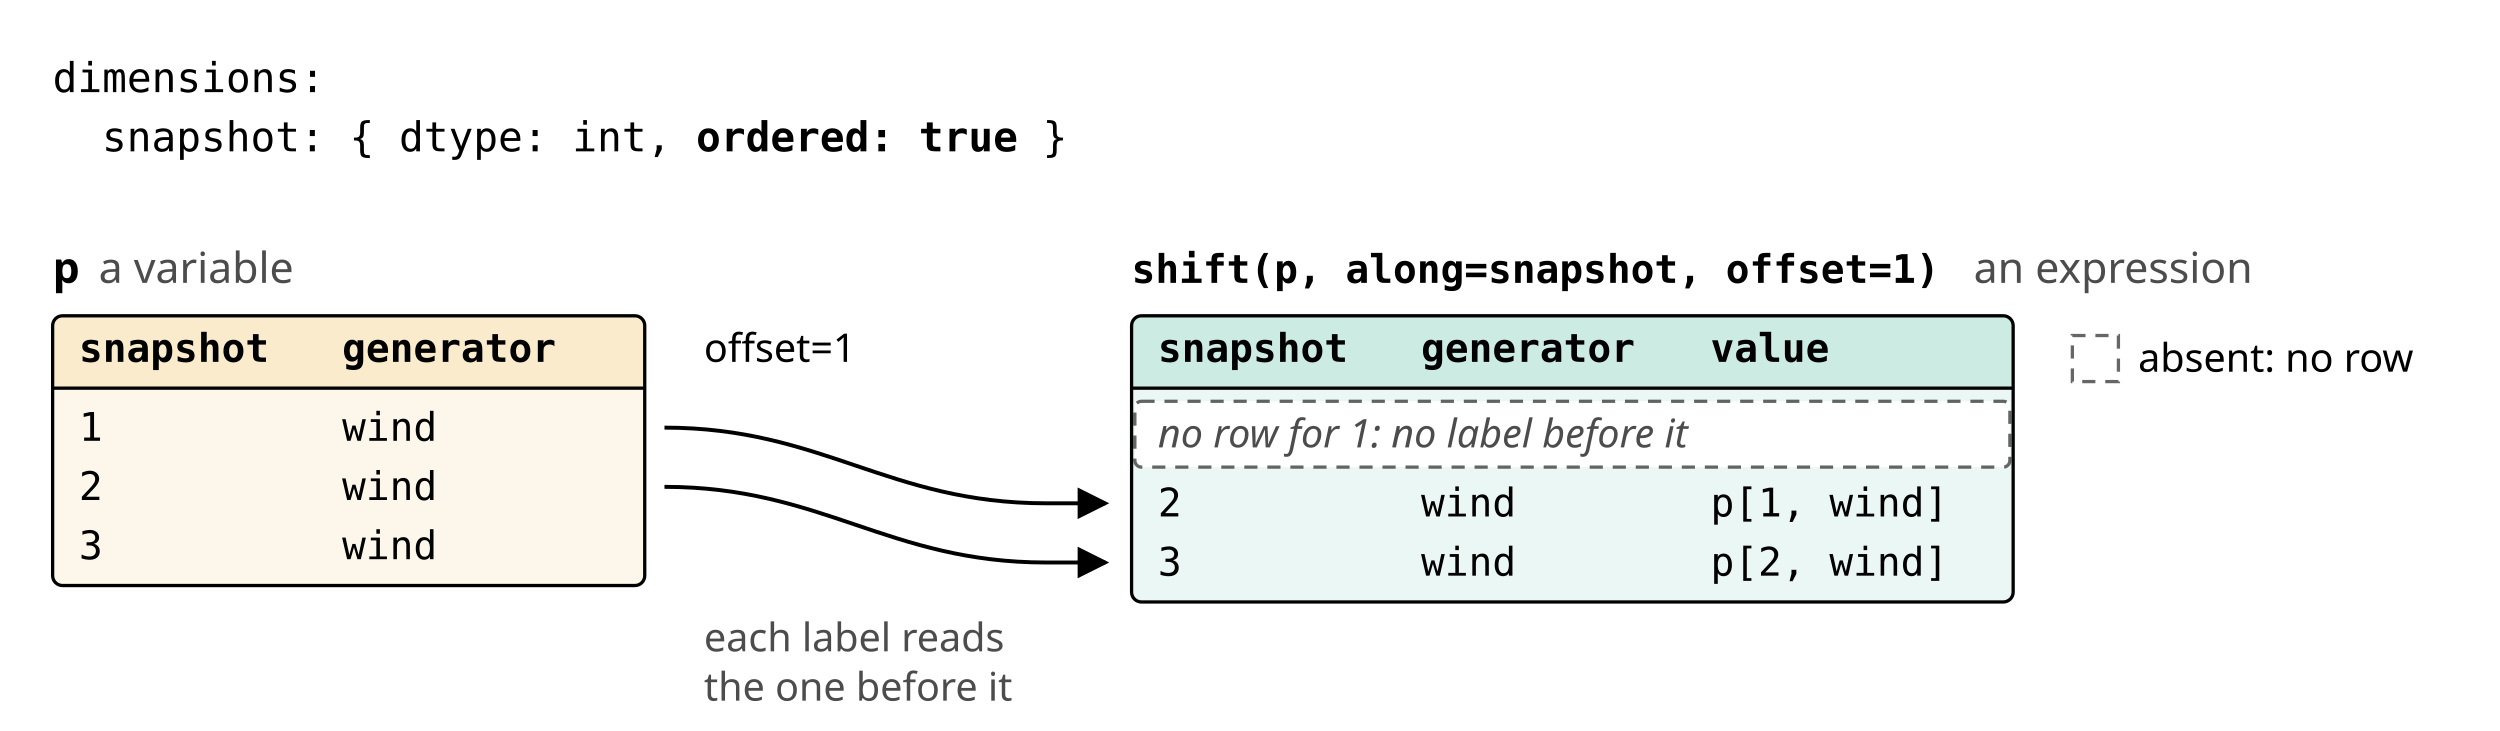
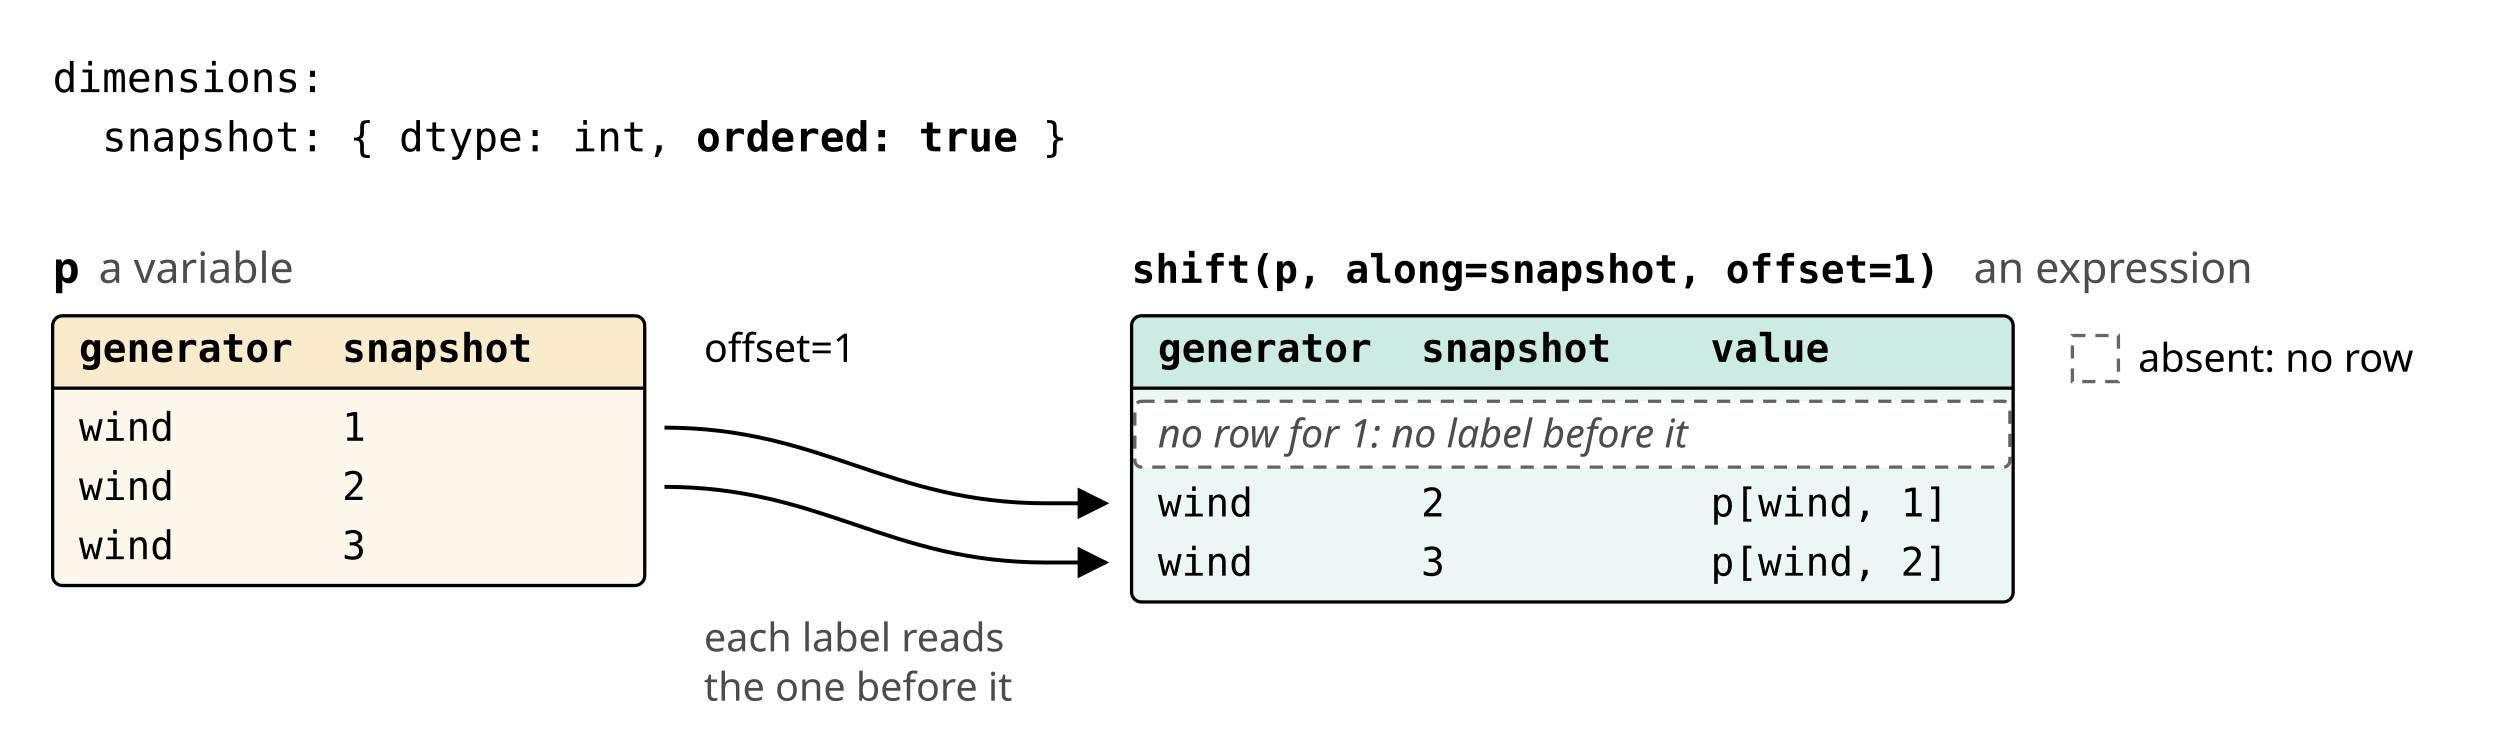
<svg xmlns="http://www.w3.org/2000/svg" viewBox="0 0 760 222" width="760" height="222" style="max-width: 100%; height: auto" role="img" aria-labelledby="dor-t dor-d" font-family="ui-sans-serif, system-ui, sans-serif" font-size="13">
  <defs>
    <marker id="dor-arrow" viewBox="0 0 8 8" refX="7" refY="4" markerWidth="8" markerHeight="8" orient="auto">
      <path d="M0,0 L8,4 L0,8 z" fill="currentColor" />
    </marker>
  </defs>
  <g stroke="none" transform="translate(0,-54)">
    <path d="M16,172 H196 V229 A3,3 0 0 1 193,232 H19 A3,3 0 0 1 16,229 Z" fill="#E69F00" fill-opacity="0.08" />
    <path d="M16,172 V153 A3,3 0 0 1 19,150 H193 A3,3 0 0 1 196,153 V172 Z" fill="#E69F00" fill-opacity="0.2" />
    <path d="M344,172 H612 V234 A3,3 0 0 1 609,237 H347 A3,3 0 0 1 344,234 Z M345,176 V196 H611 V176 Z" fill="#009E73" fill-opacity="0.08" fill-rule="evenodd" />
    <path d="M344,172 V153 A3,3 0 0 1 347,150 H609 A3,3 0 0 1 612,153 V172 Z" fill="#009E73" fill-opacity="0.2" />
  </g>
  <g fill="currentColor">
    <g font-family="ui-monospace, SFMono-Regular, Menlo, monospace" font-size="12.5">
      <text x="16" y="28">dimensions:</text>
      <text x="31" y="46">snapshot: { dtype: int, <tspan font-weight="bold">ordered: true</tspan> }</text>
    </g>
  </g>
  <g transform="translate(0,-54)">
    <g fill="currentColor">
      <text x="16" y="140" font-weight="bold">p</text>
      <text x="30" y="140" fill-opacity="0.7">a variable</text>
      <g font-family="ui-monospace, SFMono-Regular, Menlo, monospace" font-size="12">
-         <text x="24" y="164" font-weight="bold">snapshot</text>
-         <text x="104" y="164" font-weight="bold">generator</text>
-         <text x="24" y="188">1</text>
-         <text x="104" y="188">wind</text>
-         <text x="24" y="206">2</text>
-         <text x="104" y="206">wind</text>
-         <text x="24" y="224">3</text>
-         <text x="104" y="224">wind</text>
+         <text x="24" y="164" font-weight="bold">generator</text>
+         <text x="104" y="164" font-weight="bold">snapshot</text>
+         <text x="24" y="188">wind</text>
+         <text x="104" y="188">1</text>
+         <text x="24" y="206">wind</text>
+         <text x="104" y="206">2</text>
+         <text x="24" y="224">wind</text>
+         <text x="104" y="224">3</text>
      </g>
    </g>
    <g fill="none" stroke="currentColor" stroke-width="1">
      <rect x="16" y="150" width="180" height="82" rx="3" />
      <line x1="16" y1="172" x2="196" y2="172" />
    </g>
    <g stroke="currentColor" fill="none" stroke-width="1.2" marker-end="url(#dor-arrow)">
      <path d="M202,184 C250,184 270,207 318,207 H336" />
      <path d="M202,202 C250,202 270,225 318,225 H336" />
    </g>
    <g fill="currentColor" font-size="12">
      <text x="214" y="164">offset=1</text>
      <text x="214" y="252" fill-opacity="0.7">each label reads</text>
      <text x="214" y="267" fill-opacity="0.7">the one before it</text>
    </g>
    <g fill="currentColor">
      <text x="344" y="140" font-family="ui-monospace, SFMono-Regular, Menlo, monospace" font-size="12" font-weight="bold">shift(p, along=snapshot, offset=1)</text>
      <text x="600" y="140" fill-opacity="0.7">an expression</text>
      <g font-family="ui-monospace, SFMono-Regular, Menlo, monospace" font-size="12">
-         <text x="352" y="164" font-weight="bold">snapshot</text>
-         <text x="432" y="164" font-weight="bold">generator</text>
+         <text x="352" y="164" font-weight="bold">generator</text>
+         <text x="432" y="164" font-weight="bold">snapshot</text>
        <text x="520" y="164" font-weight="bold">value</text>
-         <text x="352" y="211">2</text>
-         <text x="432" y="211">wind</text>
-         <text x="520" y="211">p[1, wind]</text>
-         <text x="352" y="229">3</text>
-         <text x="432" y="229">wind</text>
-         <text x="520" y="229">p[2, wind]</text>
+         <text x="352" y="211">wind</text>
+         <text x="432" y="211">2</text>
+         <text x="520" y="211">p[wind, 1]</text>
+         <text x="352" y="229">wind</text>
+         <text x="432" y="229">3</text>
+         <text x="520" y="229">p[wind, 2]</text>
      </g>
    </g>
    <g fill="none" stroke="currentColor" stroke-width="1">
      <rect x="344" y="150" width="268" height="87" rx="3" />
      <line x1="344" y1="172" x2="612" y2="172" />
      <rect x="345" y="176" width="266" height="20" rx="2" stroke-dasharray="4 3" stroke-opacity="0.6" />
    </g>
    <g fill="currentColor" font-size="12">
      <text x="352" y="190" fill-opacity="0.7" font-style="italic">no row for 1: no label before it</text>
    </g>
    <g fill="none" stroke="currentColor" stroke-width="1">
      <rect x="630" y="156" width="14" height="14" stroke-dasharray="4 3" stroke-opacity="0.6" />
    </g>
    <g fill="currentColor" font-size="12">
      <text x="650" y="167">absent: no row</text>
    </g>
  </g>
</svg>
